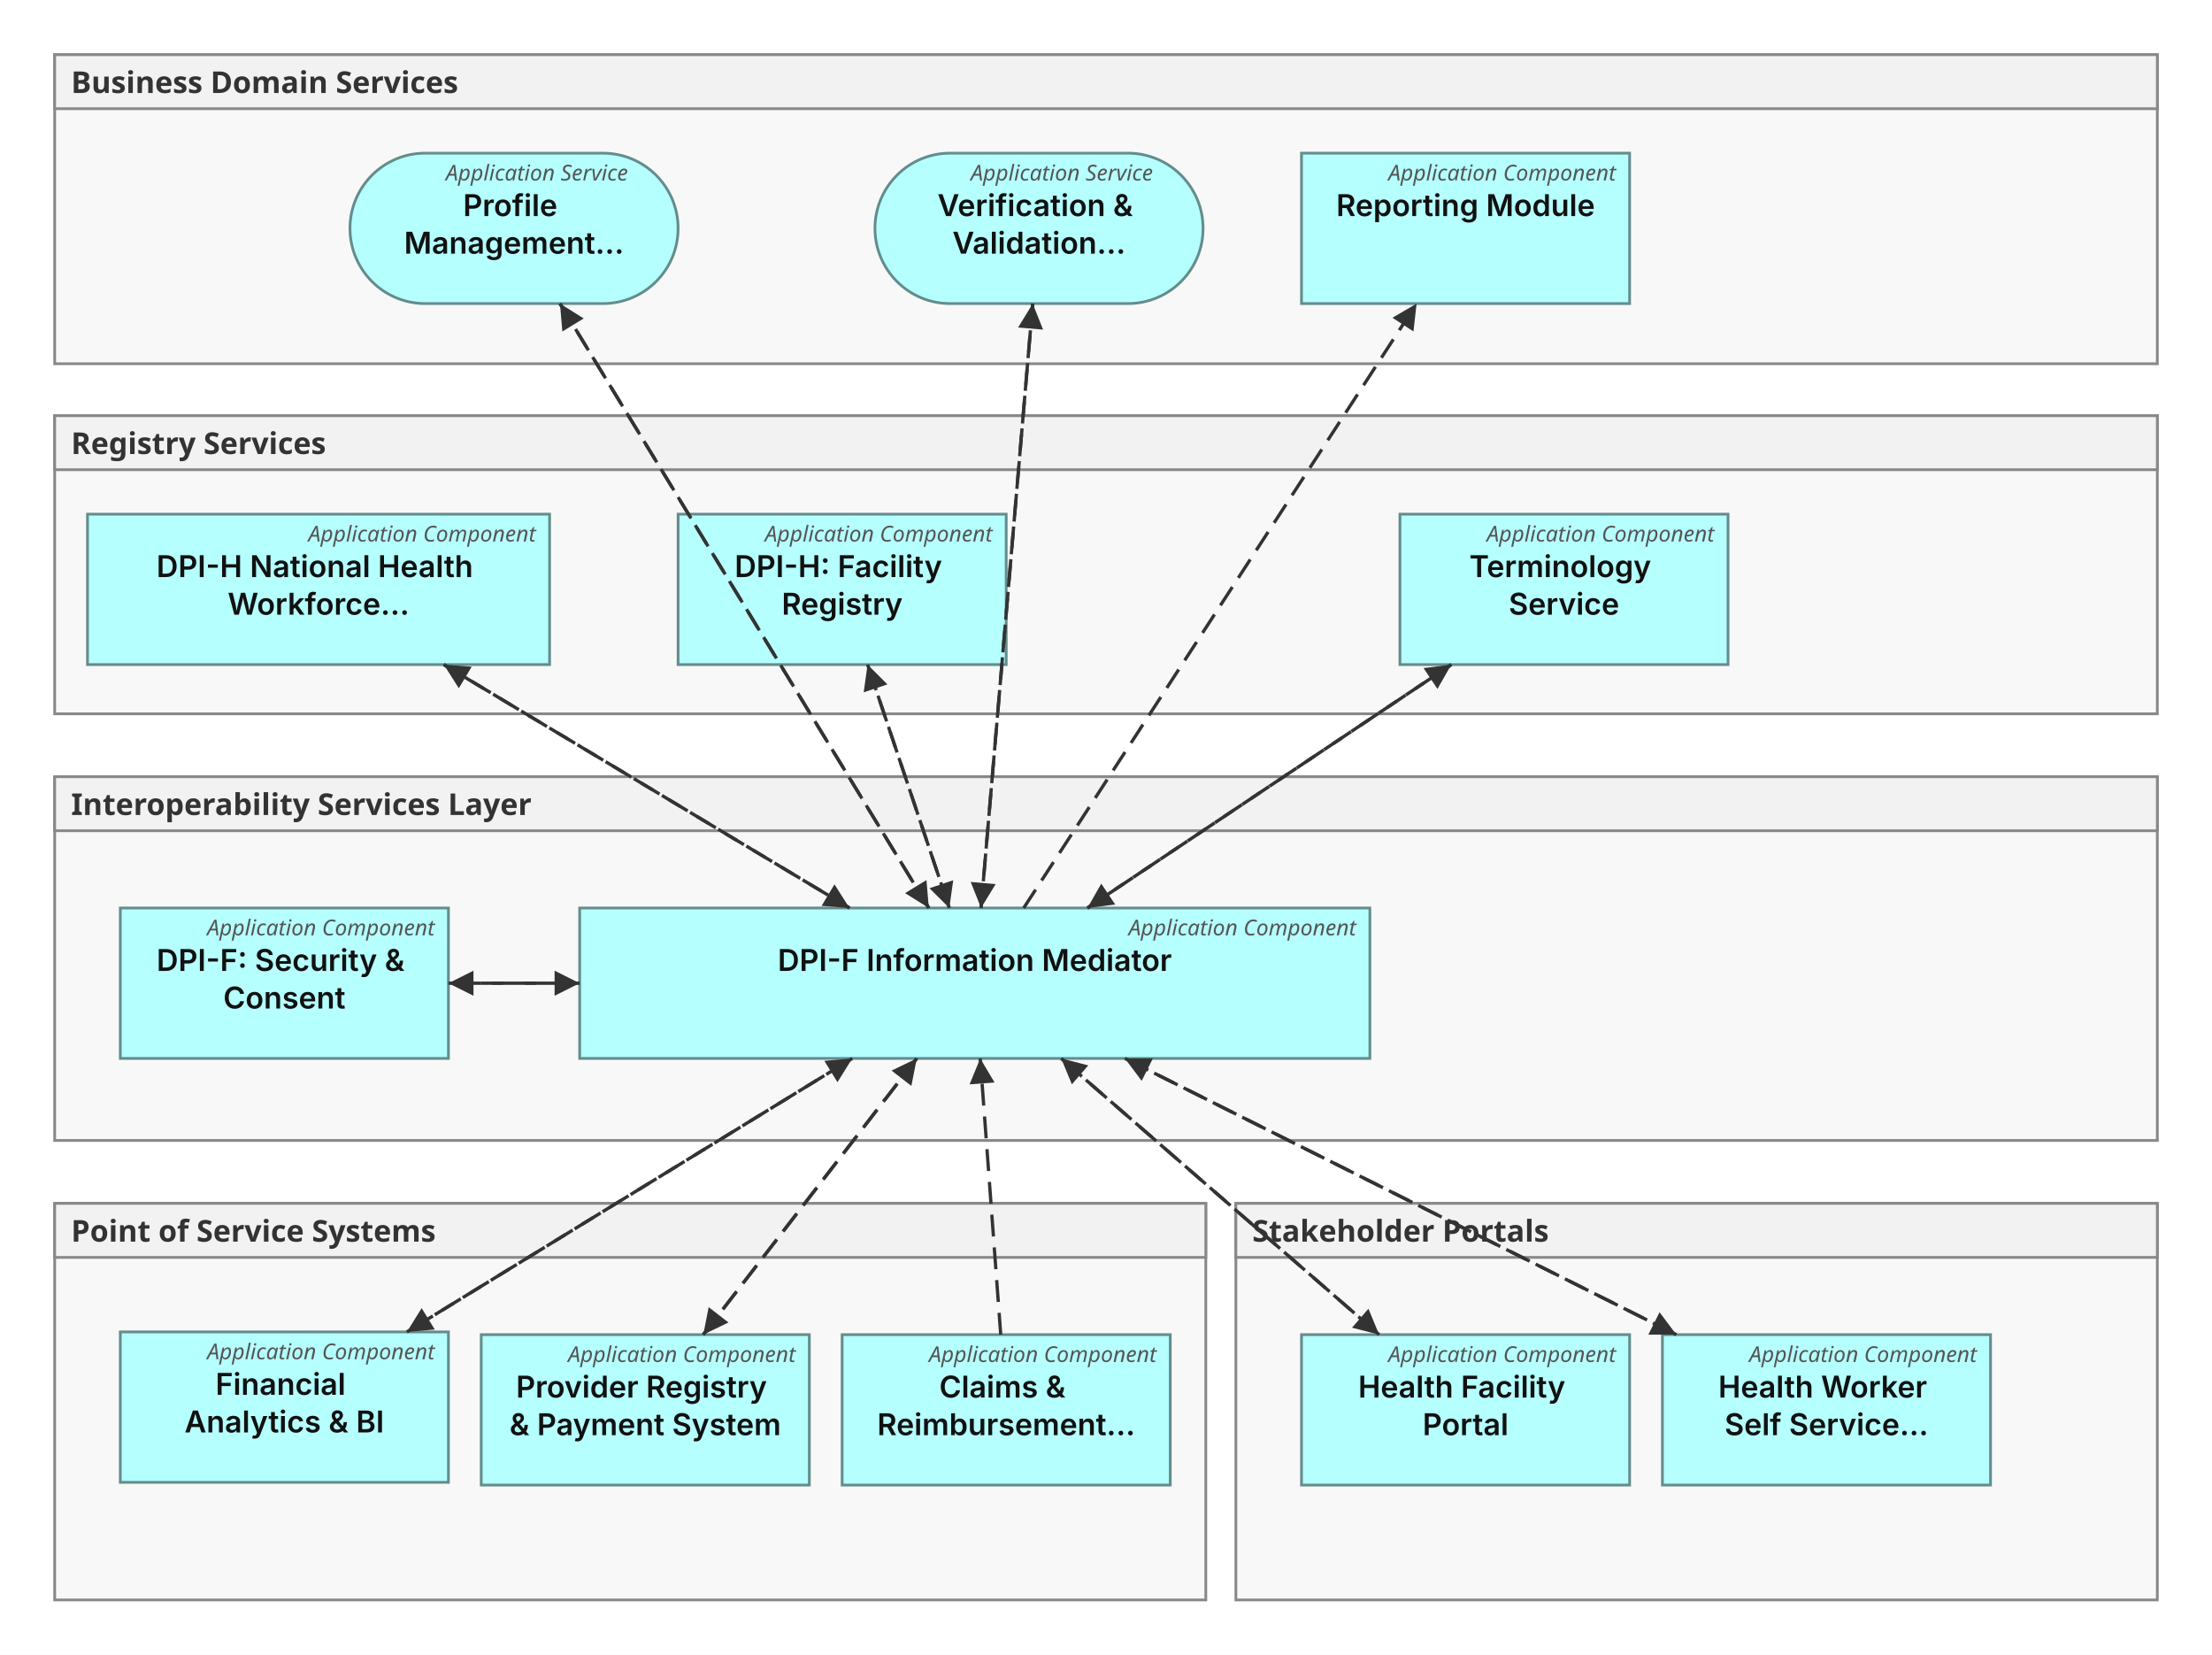
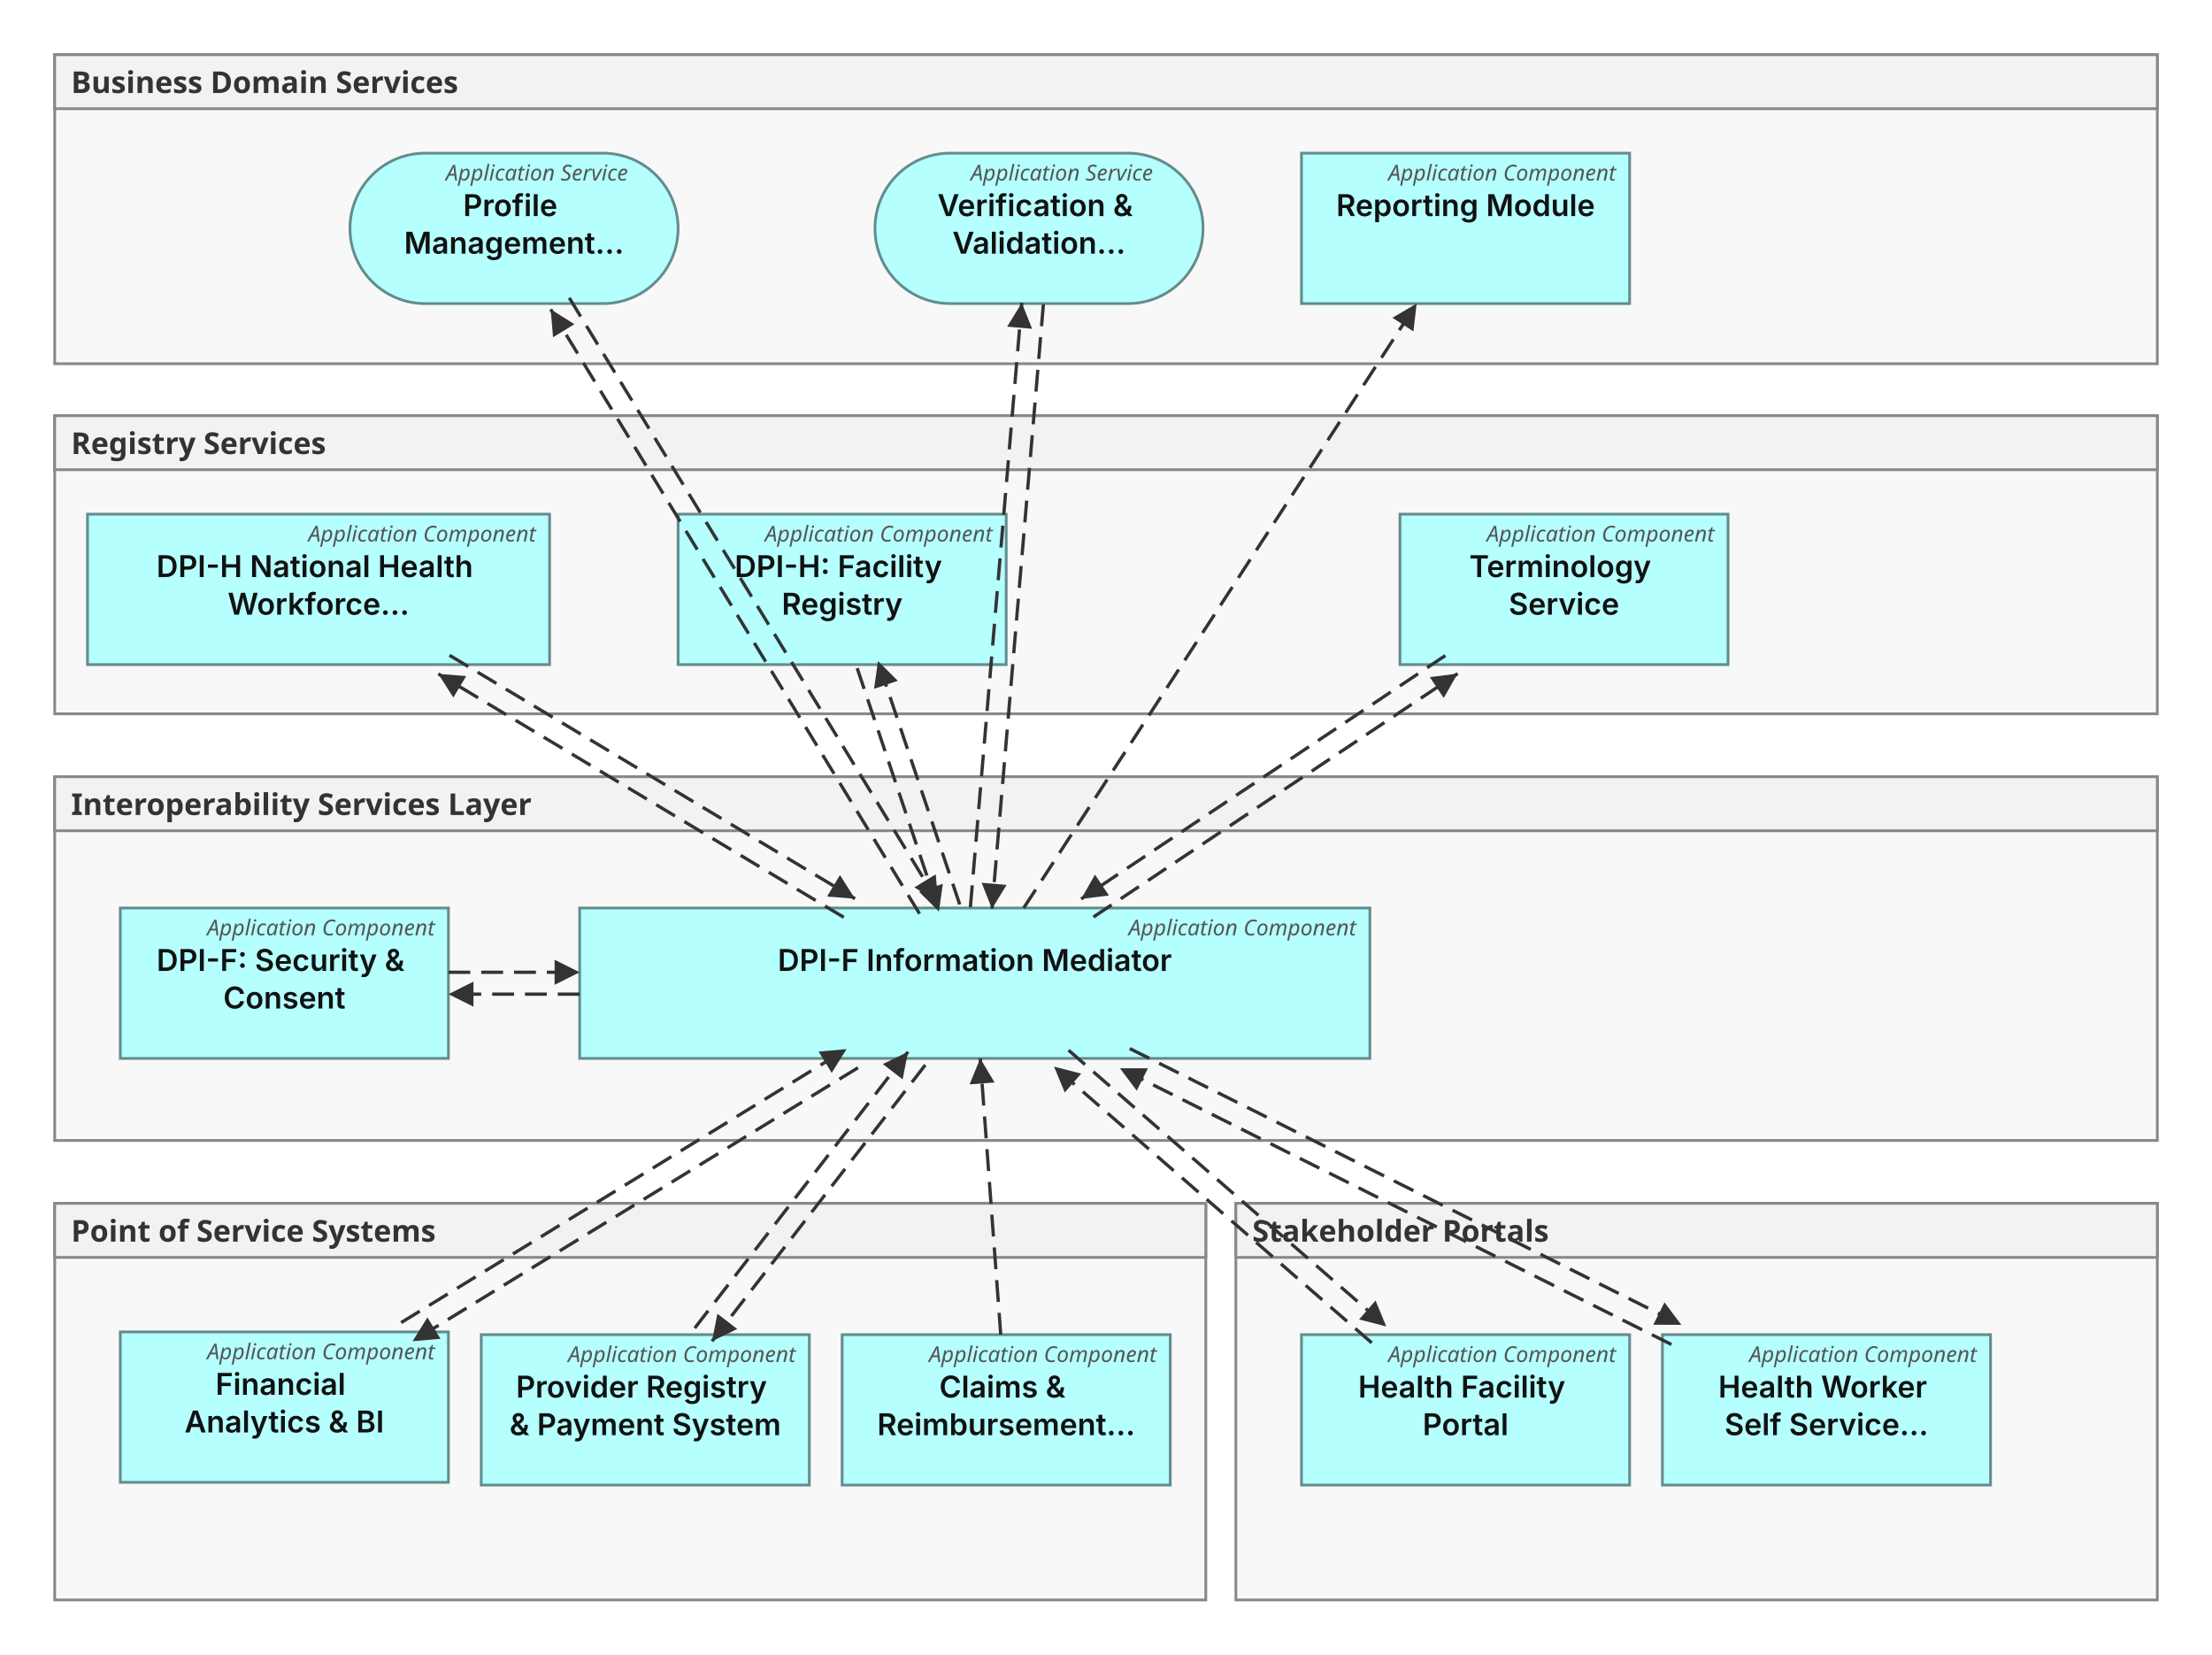
<svg xmlns="http://www.w3.org/2000/svg" viewBox="28 16 809 605" width="809" height="605" role="img" aria-labelledby="av-title">
  <style>
.av-name{font:600 11px system-ui,-apple-system,"Segoe UI",sans-serif;fill:#111}
.av-type{font:italic 8px system-ui,sans-serif;fill:#555}
.av-group{font:600 11px system-ui,sans-serif;fill:#333}
.av-note{font:10px system-ui,sans-serif;fill:#222}
.av-rel{font:9px system-ui,sans-serif;fill:#333;paint-order:stroke;stroke:#fff;stroke-width:3px}
a:hover rect,a:hover polygon,a:focus rect,a:focus polygon{stroke:#06c;stroke-width:2.5}
</style>
  <defs>
    <marker id="arrow-open" viewBox="0 0 12 12" refX="11" refY="6" markerWidth="11" markerHeight="11" orient="auto-start-reverse" markerUnits="userSpaceOnUse">
      <path d="M1 1 L11 6 L1 11" fill="none" stroke="#333" stroke-width="1.3" />
    </marker>
    <marker id="arrow-filled" viewBox="0 0 12 12" refX="11" refY="6" markerWidth="11" markerHeight="11" orient="auto-start-reverse" markerUnits="userSpaceOnUse">
      <path d="M1 1 L11 6 L1 11 Z" fill="#333" />
    </marker>
    <marker id="arrow-small" viewBox="0 0 10 10" refX="9" refY="5" markerWidth="8" markerHeight="8" orient="auto-start-reverse" markerUnits="userSpaceOnUse">
      <path d="M1 1 L9 5 L1 9" fill="none" stroke="#333" stroke-width="1.2" />
    </marker>
    <marker id="triangle-hollow" viewBox="0 0 14 14" refX="13" refY="7" markerWidth="13" markerHeight="13" orient="auto-start-reverse" markerUnits="userSpaceOnUse">
      <path d="M1 1 L13 7 L1 13 Z" fill="#fff" stroke="#333" stroke-width="1.2" />
    </marker>
    <marker id="diamond-filled" viewBox="0 0 16 10" refX="1" refY="5" markerWidth="16" markerHeight="10" orient="auto-start-reverse" markerUnits="userSpaceOnUse">
      <path d="M1 5 L8 1 L15 5 L8 9 Z" fill="#333" />
    </marker>
    <marker id="diamond-hollow" viewBox="0 0 16 10" refX="1" refY="5" markerWidth="16" markerHeight="10" orient="auto-start-reverse" markerUnits="userSpaceOnUse">
      <path d="M1 5 L8 1 L15 5 L8 9 Z" fill="#fff" stroke="#333" stroke-width="1.2" />
    </marker>
    <marker id="dot" viewBox="0 0 8 8" refX="4" refY="4" markerWidth="7" markerHeight="7" orient="auto" markerUnits="userSpaceOnUse">
      <circle cx="4" cy="4" r="3.2" fill="#333" />
    </marker>
    <pattern id="missing" width="8" height="8" patternUnits="userSpaceOnUse" patternTransform="rotate(45)">
      <rect width="8" height="8" fill="#fff" />
      <line x1="0" y1="0" x2="0" y2="8" stroke="#d33" stroke-width="2" />
    </pattern>
  </defs>
  <rect x="28" y="16" width="809" height="605" fill="#fff" />
  <g class="av-g">
    <rect x="48" y="456" width="421" height="145" fill="#f2f2f2" fill-opacity=".55" stroke="#888" />
    <rect x="48" y="456" width="421" height="19.75" fill="#f2f2f2" stroke="#888" />
    <text class="av-group" x="54" y="470">Point of Service Systems</text>
  </g>
  <a href="../../../en/dpi-h-ra/archimate/0.2.0-draft.1/elements/id-0bb487f76a814e0ca738870107b29dc9/" target="_top">
    <rect x="72" y="503" width="120" height="55" fill="#b5ffff" stroke="#648c8c" stroke-width="1" />
    <text class="av-type" x="187" y="513" text-anchor="end">Application Component</text>
    <text class="av-name" x="132" y="526" text-anchor="middle">
      <tspan x="132" dy="0">Financial</tspan>
      <tspan x="132" dy="13.75">Analytics &amp; BI</tspan>
    </text>
  </a>
  <a href="../../../en/dpi-h-ra/archimate/0.2.0-draft.1/elements/id-dcc7c73aa6fd415facde0da5ecae044b/" target="_top">
    <rect x="204" y="504" width="120" height="55" fill="#b5ffff" stroke="#648c8c" stroke-width="1" />
    <text class="av-type" x="319" y="514" text-anchor="end">Application Component</text>
    <text class="av-name" x="264" y="527" text-anchor="middle">
      <tspan x="264" dy="0">Provider Registry</tspan>
      <tspan x="264" dy="13.75">&amp; Payment System</tspan>
    </text>
  </a>
  <a href="../../../en/dpi-h-ra/archimate/0.2.0-draft.1/elements/id-f7ffac27f018417c8ddb46a8c98c3b28/" target="_top">
    <rect x="336" y="504" width="120" height="55" fill="#b5ffff" stroke="#648c8c" stroke-width="1" />
    <text class="av-type" x="451" y="514" text-anchor="end">Application Component</text>
    <text class="av-name" x="396" y="527" text-anchor="middle">
      <tspan x="396" dy="0">Claims &amp;</tspan>
      <tspan x="396" dy="13.75">Reimbursement…</tspan>
    </text>
  </a>
  <g class="av-g">
    <rect x="480" y="456" width="337" height="145" fill="#f2f2f2" fill-opacity=".55" stroke="#888" />
    <rect x="480" y="456" width="337" height="19.75" fill="#f2f2f2" stroke="#888" />
    <text class="av-group" x="486" y="470">Stakeholder Portals</text>
  </g>
  <a href="../../../en/dpi-h-ra/archimate/0.2.0-draft.1/elements/id-95de5ab980944de8922cc630296992ec/" target="_top">
    <rect x="504" y="504" width="120" height="55" fill="#b5ffff" stroke="#648c8c" stroke-width="1" />
    <text class="av-type" x="619" y="514" text-anchor="end">Application Component</text>
    <text class="av-name" x="564" y="527" text-anchor="middle">
      <tspan x="564" dy="0">Health Facility</tspan>
      <tspan x="564" dy="13.75">Portal</tspan>
    </text>
  </a>
  <a href="../../../en/dpi-h-ra/archimate/0.2.0-draft.1/elements/id-24e3b3ea32b5424c89a8748329a6209d/" target="_top">
    <rect x="636" y="504" width="120" height="55" fill="#b5ffff" stroke="#648c8c" stroke-width="1" />
    <text class="av-type" x="751" y="514" text-anchor="end">Application Component</text>
    <text class="av-name" x="696" y="527" text-anchor="middle">
      <tspan x="696" dy="0">Health Worker</tspan>
      <tspan x="696" dy="13.75">Self Service…</tspan>
    </text>
  </a>
  <g class="av-g">
    <rect x="48" y="168" width="769" height="109" fill="#f2f2f2" fill-opacity=".55" stroke="#888" />
    <rect x="48" y="168" width="769" height="19.75" fill="#f2f2f2" stroke="#888" />
    <text class="av-group" x="54" y="182">Registry Services</text>
  </g>
  <a href="../../../en/dpi-h-ra/archimate/0.2.0-draft.1/elements/id-961cfe0f56b54c5ea4f48c3f34109e0e/" target="_top">
    <rect x="60" y="204" width="169" height="55" fill="#b5ffff" stroke="#648c8c" stroke-width="1" />
    <text class="av-type" x="224" y="214" text-anchor="end">Application Component</text>
    <text class="av-name" x="144.5" y="227" text-anchor="middle">
      <tspan x="144.5" dy="0">DPI-H National Health</tspan>
      <tspan x="144.5" dy="13.75">Workforce…</tspan>
    </text>
  </a>
  <a href="../../../en/dpi-h-ra/archimate/0.2.0-draft.1/elements/id-a3b7a1d2792c400ba0398eb82affaf2d/" target="_top">
    <rect x="276" y="204" width="120" height="55" fill="#b5ffff" stroke="#648c8c" stroke-width="1" />
    <text class="av-type" x="391" y="214" text-anchor="end">Application Component</text>
    <text class="av-name" x="336" y="227" text-anchor="middle">
      <tspan x="336" dy="0">DPI-H: Facility</tspan>
      <tspan x="336" dy="13.75">Registry</tspan>
    </text>
  </a>
  <a href="../../../en/dpi-h-ra/archimate/0.2.0-draft.1/elements/id-e23a136ac7904c02a15f46010f655099/" target="_top">
    <rect x="540" y="204" width="120" height="55" fill="#b5ffff" stroke="#648c8c" stroke-width="1" />
    <text class="av-type" x="655" y="214" text-anchor="end">Application Component</text>
    <text class="av-name" x="600" y="227" text-anchor="middle">
      <tspan x="600" dy="0">Terminology</tspan>
      <tspan x="600" dy="13.75">Service</tspan>
    </text>
  </a>
  <g class="av-g">
    <rect x="48" y="300" width="769" height="133" fill="#f2f2f2" fill-opacity=".55" stroke="#888" />
    <rect x="48" y="300" width="769" height="19.75" fill="#f2f2f2" stroke="#888" />
    <text class="av-group" x="54" y="314">Interoperability Services Layer</text>
  </g>
  <a href="../../../en/dpi-h-ra/archimate/0.2.0-draft.1/elements/id-1dc836590e8a4c4796d0ca941ce01d2b/" target="_top">
    <rect x="72" y="348" width="120" height="55" fill="#b5ffff" stroke="#648c8c" stroke-width="1" />
    <text class="av-type" x="187" y="358" text-anchor="end">Application Component</text>
    <text class="av-name" x="132" y="371" text-anchor="middle">
      <tspan x="132" dy="0">DPI-F: Security &amp;</tspan>
      <tspan x="132" dy="13.75">Consent</tspan>
    </text>
  </a>
  <a href="../../../en/dpi-h-ra/archimate/0.2.0-draft.1/elements/id-7862a8939c5a458c9ad1674062700688/" target="_top">
    <rect x="240" y="348" width="289" height="55" fill="#b5ffff" stroke="#648c8c" stroke-width="1" />
    <text class="av-type" x="524" y="358" text-anchor="end">Application Component</text>
    <text class="av-name" x="384.5" y="371" text-anchor="middle">
      <tspan x="384.5" dy="0">DPI-F Information Mediator</tspan>
    </text>
  </a>
  <g class="av-g">
    <rect x="48" y="36" width="769" height="113" fill="#f2f2f2" fill-opacity=".55" stroke="#888" />
    <rect x="48" y="36" width="769" height="19.75" fill="#f2f2f2" stroke="#888" />
    <text class="av-group" x="54" y="50">Business Domain Services</text>
  </g>
  <a href="../../../en/dpi-h-ra/archimate/0.2.0-draft.1/elements/id-8481f5d95240477e9fb462fdab759878/" target="_top">
    <rect x="156" y="72" width="120" height="55" rx="27.5" fill="#b5ffff" stroke="#648c8c" stroke-width="1" />
    <text class="av-type" x="257.667" y="82" text-anchor="end">Application Service</text>
    <text class="av-name" x="216" y="95" text-anchor="middle">
      <tspan x="216" dy="0">Profile</tspan>
      <tspan x="216" dy="13.75">Management…</tspan>
    </text>
  </a>
  <a href="../../../en/dpi-h-ra/archimate/0.2.0-draft.1/elements/id-bed24fc6e59048c595b7bde7a22b63f9/" target="_top">
    <rect x="504" y="72" width="120" height="55" fill="#b5ffff" stroke="#648c8c" stroke-width="1" />
    <text class="av-type" x="619" y="82" text-anchor="end">Application Component</text>
    <text class="av-name" x="564" y="95" text-anchor="middle">
      <tspan x="564" dy="0">Reporting Module</tspan>
    </text>
  </a>
  <a href="../../../en/dpi-h-ra/archimate/0.2.0-draft.1/elements/id-61f9036cfc264e5ea18d7538e3f84e64/" target="_top">
    <rect x="348" y="72" width="120" height="55" rx="27.5" fill="#b5ffff" stroke="#648c8c" stroke-width="1" />
    <text class="av-type" x="449.667" y="82" text-anchor="end">Application Service</text>
    <text class="av-name" x="408" y="95" text-anchor="middle">
      <tspan x="408" dy="0">Verification &amp;</tspan>
      <tspan x="408" dy="13.75">Validation…</tspan>
    </text>
  </a>
  <a href="../../../en/dpi-h-ra/archimate/0.2.0-draft.1/relationships/id-42ccf72f046744a98d3c5e717079c059/" target="_top">
-     <path d="M176.8 503 L339.7 403" fill="none" stroke="#333" stroke-width="1.2" stroke-dasharray="8 4" marker-end="url(#arrow-filled)" />
-     <path d="M176.8 503 L339.7 403" fill="none" stroke="transparent" stroke-width="8" />
+     <path d="M174.7 499.6 L337.6 399.6" fill="none" stroke="#333" stroke-width="1.2" stroke-dasharray="8 4" marker-end="url(#arrow-filled)" />
+     <path d="M174.7 499.6 L337.6 399.6" fill="none" stroke="transparent" stroke-width="8" />
  </a>
  <a href="../../../en/dpi-h-ra/archimate/0.2.0-draft.1/relationships/id-dfb5d9850936470297441731ba7923a5/" target="_top">
-     <path d="M285.2 504 L363.3 403" fill="none" stroke="#333" stroke-width="1.2" stroke-dasharray="8 4" marker-end="url(#arrow-filled)" />
-     <path d="M285.2 504 L363.3 403" fill="none" stroke="transparent" stroke-width="8" />
+     <path d="M282.1 501.6 L360.1 400.6" fill="none" stroke="#333" stroke-width="1.2" stroke-dasharray="8 4" marker-end="url(#arrow-filled)" />
+     <path d="M282.1 501.6 L360.1 400.6" fill="none" stroke="transparent" stroke-width="8" />
  </a>
  <a href="../../../en/dpi-h-ra/archimate/0.2.0-draft.1/relationships/id-753eb90f4e7b4fde86af9d2a79212e40/" target="_top">
    <path d="M394 504 L386.5 403" fill="none" stroke="#333" stroke-width="1.2" stroke-dasharray="8 4" marker-end="url(#arrow-filled)" />
    <path d="M394 504 L386.5 403" fill="none" stroke="transparent" stroke-width="8" />
  </a>
  <a href="../../../en/dpi-h-ra/archimate/0.2.0-draft.1/relationships/id-84904306f207414a97c5a3ea80f2efdd/" target="_top">
-     <path d="M532.4 504 L416.1 403" fill="none" stroke="#333" stroke-width="1.2" stroke-dasharray="8 4" marker-end="url(#arrow-filled)" />
-     <path d="M532.4 504 L416.1 403" fill="none" stroke="transparent" stroke-width="8" />
+     <path d="M529.7 507 L413.5 406" fill="none" stroke="#333" stroke-width="1.2" stroke-dasharray="8 4" marker-end="url(#arrow-filled)" />
+     <path d="M529.7 507 L413.5 406" fill="none" stroke="transparent" stroke-width="8" />
  </a>
  <a href="../../../en/dpi-h-ra/archimate/0.2.0-draft.1/relationships/id-25e7a559b40f40bfbb336dbd0fa65df6/" target="_top">
-     <path d="M641.1 504 L439.4 403" fill="none" stroke="#333" stroke-width="1.2" stroke-dasharray="8 4" marker-end="url(#arrow-filled)" />
-     <path d="M641.1 504 L439.4 403" fill="none" stroke="transparent" stroke-width="8" />
+     <path d="M639.3 507.6 L437.6 406.6" fill="none" stroke="#333" stroke-width="1.2" stroke-dasharray="8 4" marker-end="url(#arrow-filled)" />
+     <path d="M639.3 507.6 L437.6 406.6" fill="none" stroke="transparent" stroke-width="8" />
  </a>
  <a href="../../../en/dpi-h-ra/archimate/0.2.0-draft.1/relationships/id-fb7f0277b41346d5879bb83277f26733/" target="_top">
-     <path d="M190.3 259 L338.7 348" fill="none" stroke="#333" stroke-width="1.2" stroke-dasharray="8 4" marker-end="url(#arrow-filled)" />
-     <path d="M190.3 259 L338.7 348" fill="none" stroke="transparent" stroke-width="8" />
+     <path d="M192.4 255.6 L340.7 344.6" fill="none" stroke="#333" stroke-width="1.2" stroke-dasharray="8 4" marker-end="url(#arrow-filled)" />
+     <path d="M192.4 255.6 L340.7 344.6" fill="none" stroke="transparent" stroke-width="8" />
  </a>
  <a href="../../../en/dpi-h-ra/archimate/0.2.0-draft.1/relationships/id-e601aa19b7d5495384703b338a8b48e5/" target="_top">
-     <path d="M345.3 259 L375.2 348" fill="none" stroke="#333" stroke-width="1.2" stroke-dasharray="8 4" marker-end="url(#arrow-filled)" />
-     <path d="M345.3 259 L375.2 348" fill="none" stroke="transparent" stroke-width="8" />
+     <path d="M341.5 260.3 L371.4 349.3" fill="none" stroke="#333" stroke-width="1.2" stroke-dasharray="8 4" marker-end="url(#arrow-filled)" />
+     <path d="M341.5 260.3 L371.4 349.3" fill="none" stroke="transparent" stroke-width="8" />
  </a>
  <a href="../../../en/dpi-h-ra/archimate/0.2.0-draft.1/relationships/id-3138db23398c4190b70f27e6117b95dc/" target="_top">
-     <path d="M558.8 259 L425.7 348" fill="none" stroke="#333" stroke-width="1.2" stroke-dasharray="8 4" marker-end="url(#arrow-filled)" />
-     <path d="M558.8 259 L425.7 348" fill="none" stroke="transparent" stroke-width="8" />
+     <path d="M556.6 255.7 L423.4 344.7" fill="none" stroke="#333" stroke-width="1.2" stroke-dasharray="8 4" marker-end="url(#arrow-filled)" />
+     <path d="M556.6 255.7 L423.4 344.7" fill="none" stroke="transparent" stroke-width="8" />
  </a>
  <a href="../../../en/dpi-h-ra/archimate/0.2.0-draft.1/relationships/id-f6c5dcd50a324092b090370ef539e33b/" target="_top">
-     <path d="M192 375.5 L240 375.5" fill="none" stroke="#333" stroke-width="1.2" stroke-dasharray="8 4" marker-end="url(#arrow-filled)" />
-     <path d="M192 375.5 L240 375.5" fill="none" stroke="transparent" stroke-width="8" />
+     <path d="M192 371.5 L240 371.5" fill="none" stroke="#333" stroke-width="1.2" stroke-dasharray="8 4" marker-end="url(#arrow-filled)" />
+     <path d="M192 371.5 L240 371.5" fill="none" stroke="transparent" stroke-width="8" />
  </a>
  <a href="../../../en/dpi-h-ra/archimate/0.2.0-draft.1/relationships/id-e9f46c67e68042109744e4da917ae6ff/" target="_top">
-     <path d="M240 375.5 L192 375.5" fill="none" stroke="#333" stroke-width="1.2" stroke-dasharray="8 4" marker-end="url(#arrow-filled)" />
-     <path d="M240 375.5 L192 375.5" fill="none" stroke="transparent" stroke-width="8" />
+     <path d="M240 379.5 L192 379.5" fill="none" stroke="#333" stroke-width="1.2" stroke-dasharray="8 4" marker-end="url(#arrow-filled)" />
+     <path d="M240 379.5 L192 379.5" fill="none" stroke="transparent" stroke-width="8" />
  </a>
  <a href="../../../en/dpi-h-ra/archimate/0.2.0-draft.1/relationships/id-d123c3d402a445ccb278dfc0c6f58de8/" target="_top">
-     <path d="M363.3 403 L285.2 504" fill="none" stroke="#333" stroke-width="1.2" stroke-dasharray="8 4" marker-end="url(#arrow-filled)" />
-     <path d="M363.3 403 L285.2 504" fill="none" stroke="transparent" stroke-width="8" />
+     <path d="M366.4 405.4 L288.4 506.4" fill="none" stroke="#333" stroke-width="1.2" stroke-dasharray="8 4" marker-end="url(#arrow-filled)" />
+     <path d="M366.4 405.4 L288.4 506.4" fill="none" stroke="transparent" stroke-width="8" />
  </a>
  <a href="../../../en/dpi-h-ra/archimate/0.2.0-draft.1/relationships/id-c5c4994b207e426dbbed28b44deacbf6/" target="_top">
-     <path d="M339.7 403 L176.8 503" fill="none" stroke="#333" stroke-width="1.2" stroke-dasharray="8 4" marker-end="url(#arrow-filled)" />
-     <path d="M339.7 403 L176.8 503" fill="none" stroke="transparent" stroke-width="8" />
+     <path d="M341.8 406.4 L178.9 506.4" fill="none" stroke="#333" stroke-width="1.2" stroke-dasharray="8 4" marker-end="url(#arrow-filled)" />
+     <path d="M341.8 406.4 L178.9 506.4" fill="none" stroke="transparent" stroke-width="8" />
  </a>
  <a href="../../../en/dpi-h-ra/archimate/0.2.0-draft.1/relationships/id-8bfcf3f3cac14740bef7d19100c587ba/" target="_top">
-     <path d="M416.1 403 L532.4 504" fill="none" stroke="#333" stroke-width="1.2" stroke-dasharray="8 4" marker-end="url(#arrow-filled)" />
-     <path d="M416.1 403 L532.4 504" fill="none" stroke="transparent" stroke-width="8" />
+     <path d="M418.8 400 L535 501" fill="none" stroke="#333" stroke-width="1.2" stroke-dasharray="8 4" marker-end="url(#arrow-filled)" />
+     <path d="M418.8 400 L535 501" fill="none" stroke="transparent" stroke-width="8" />
  </a>
  <a href="../../../en/dpi-h-ra/archimate/0.2.0-draft.1/relationships/id-7f0250a90ff3463c9690c9a5fba48e96/" target="_top">
-     <path d="M439.4 403 L641.1 504" fill="none" stroke="#333" stroke-width="1.2" stroke-dasharray="8 4" marker-end="url(#arrow-filled)" />
-     <path d="M439.4 403 L641.1 504" fill="none" stroke="transparent" stroke-width="8" />
+     <path d="M441.2 399.4 L642.9 500.4" fill="none" stroke="#333" stroke-width="1.2" stroke-dasharray="8 4" marker-end="url(#arrow-filled)" />
+     <path d="M441.2 399.4 L642.9 500.4" fill="none" stroke="transparent" stroke-width="8" />
  </a>
  <a href="../../../en/dpi-h-ra/archimate/0.2.0-draft.1/relationships/id-9540ab8bdf4945278fdd25eb3e37b7f3/" target="_top">
-     <path d="M375.2 348 L345.3 259" fill="none" stroke="#333" stroke-width="1.2" stroke-dasharray="8 4" marker-end="url(#arrow-filled)" />
-     <path d="M375.2 348 L345.3 259" fill="none" stroke="transparent" stroke-width="8" />
+     <path d="M379 346.7 L349.1 257.7" fill="none" stroke="#333" stroke-width="1.2" stroke-dasharray="8 4" marker-end="url(#arrow-filled)" />
+     <path d="M379 346.7 L349.1 257.7" fill="none" stroke="transparent" stroke-width="8" />
  </a>
  <a href="../../../en/dpi-h-ra/archimate/0.2.0-draft.1/relationships/id-ace822c5be96420a980993dcb3184ce4/" target="_top">
-     <path d="M338.7 348 L190.3 259" fill="none" stroke="#333" stroke-width="1.2" stroke-dasharray="8 4" marker-end="url(#arrow-filled)" />
-     <path d="M338.7 348 L190.3 259" fill="none" stroke="transparent" stroke-width="8" />
+     <path d="M336.6 351.4 L188.3 262.4" fill="none" stroke="#333" stroke-width="1.2" stroke-dasharray="8 4" marker-end="url(#arrow-filled)" />
+     <path d="M336.6 351.4 L188.3 262.4" fill="none" stroke="transparent" stroke-width="8" />
  </a>
  <a href="../../../en/dpi-h-ra/archimate/0.2.0-draft.1/relationships/id-7a3903baac4141b0878bfd4bf0d1c2c7/" target="_top">
-     <path d="M425.7 348 L558.8 259" fill="none" stroke="#333" stroke-width="1.2" stroke-dasharray="8 4" marker-end="url(#arrow-filled)" />
-     <path d="M425.7 348 L558.8 259" fill="none" stroke="transparent" stroke-width="8" />
+     <path d="M427.9 351.3 L561.1 262.3" fill="none" stroke="#333" stroke-width="1.2" stroke-dasharray="8 4" marker-end="url(#arrow-filled)" />
+     <path d="M427.9 351.3 L561.1 262.3" fill="none" stroke="transparent" stroke-width="8" />
  </a>
  <a href="../../../en/dpi-h-ra/archimate/0.2.0-draft.1/relationships/id-bcb26af6ef6c45139959d026163fc01d/" target="_top">
-     <path d="M367.7 348 L232.8 127" fill="none" stroke="#333" stroke-width="1.2" stroke-dasharray="8 4" marker-end="url(#arrow-filled)" />
-     <path d="M367.7 348 L232.8 127" fill="none" stroke="transparent" stroke-width="8" />
+     <path d="M364.3 350.1 L229.4 129.1" fill="none" stroke="#333" stroke-width="1.2" stroke-dasharray="8 4" marker-end="url(#arrow-filled)" />
+     <path d="M364.3 350.1 L229.4 129.1" fill="none" stroke="transparent" stroke-width="8" />
  </a>
  <a href="../../../en/dpi-h-ra/archimate/0.2.0-draft.1/relationships/id-9aef44a6f9bb4910802896bc2fe65497/" target="_top">
    <path d="M402.4 348 L546.1 127" fill="none" stroke="#333" stroke-width="1.2" stroke-dasharray="8 4" marker-end="url(#arrow-filled)" />
    <path d="M402.4 348 L546.1 127" fill="none" stroke="transparent" stroke-width="8" />
  </a>
  <a href="../../../en/dpi-h-ra/archimate/0.2.0-draft.1/relationships/id-5bfbeed8eee54b9ba650e228e6c5df90/" target="_top">
-     <path d="M386.8 348 L405.7 127" fill="none" stroke="#333" stroke-width="1.2" stroke-dasharray="8 4" marker-end="url(#arrow-filled)" />
-     <path d="M386.8 348 L405.7 127" fill="none" stroke="transparent" stroke-width="8" />
+     <path d="M382.9 347.7 L401.7 126.7" fill="none" stroke="#333" stroke-width="1.2" stroke-dasharray="8 4" marker-end="url(#arrow-filled)" />
+     <path d="M382.9 347.7 L401.7 126.7" fill="none" stroke="transparent" stroke-width="8" />
  </a>
  <a href="../../../en/dpi-h-ra/archimate/0.2.0-draft.1/relationships/id-5e34172e1548458db393607c1386093b/" target="_top">
-     <path d="M232.8 127 L367.7 348" fill="none" stroke="#333" stroke-width="1.2" stroke-dasharray="8 4" marker-end="url(#arrow-filled)" />
-     <path d="M232.8 127 L367.7 348" fill="none" stroke="transparent" stroke-width="8" />
+     <path d="M236.2 124.9 L371.1 345.9" fill="none" stroke="#333" stroke-width="1.2" stroke-dasharray="8 4" marker-end="url(#arrow-filled)" />
+     <path d="M236.2 124.9 L371.1 345.9" fill="none" stroke="transparent" stroke-width="8" />
  </a>
  <a href="../../../en/dpi-h-ra/archimate/0.2.0-draft.1/relationships/id-6e5db7ba4f4f44679787bd8a1f653403/" target="_top">
-     <path d="M405.7 127 L386.8 348" fill="none" stroke="#333" stroke-width="1.2" stroke-dasharray="8 4" marker-end="url(#arrow-filled)" />
-     <path d="M405.7 127 L386.8 348" fill="none" stroke="transparent" stroke-width="8" />
+     <path d="M409.6 127.3 L390.8 348.3" fill="none" stroke="#333" stroke-width="1.2" stroke-dasharray="8 4" marker-end="url(#arrow-filled)" />
+     <path d="M409.6 127.3 L390.8 348.3" fill="none" stroke="transparent" stroke-width="8" />
  </a>
</svg>
